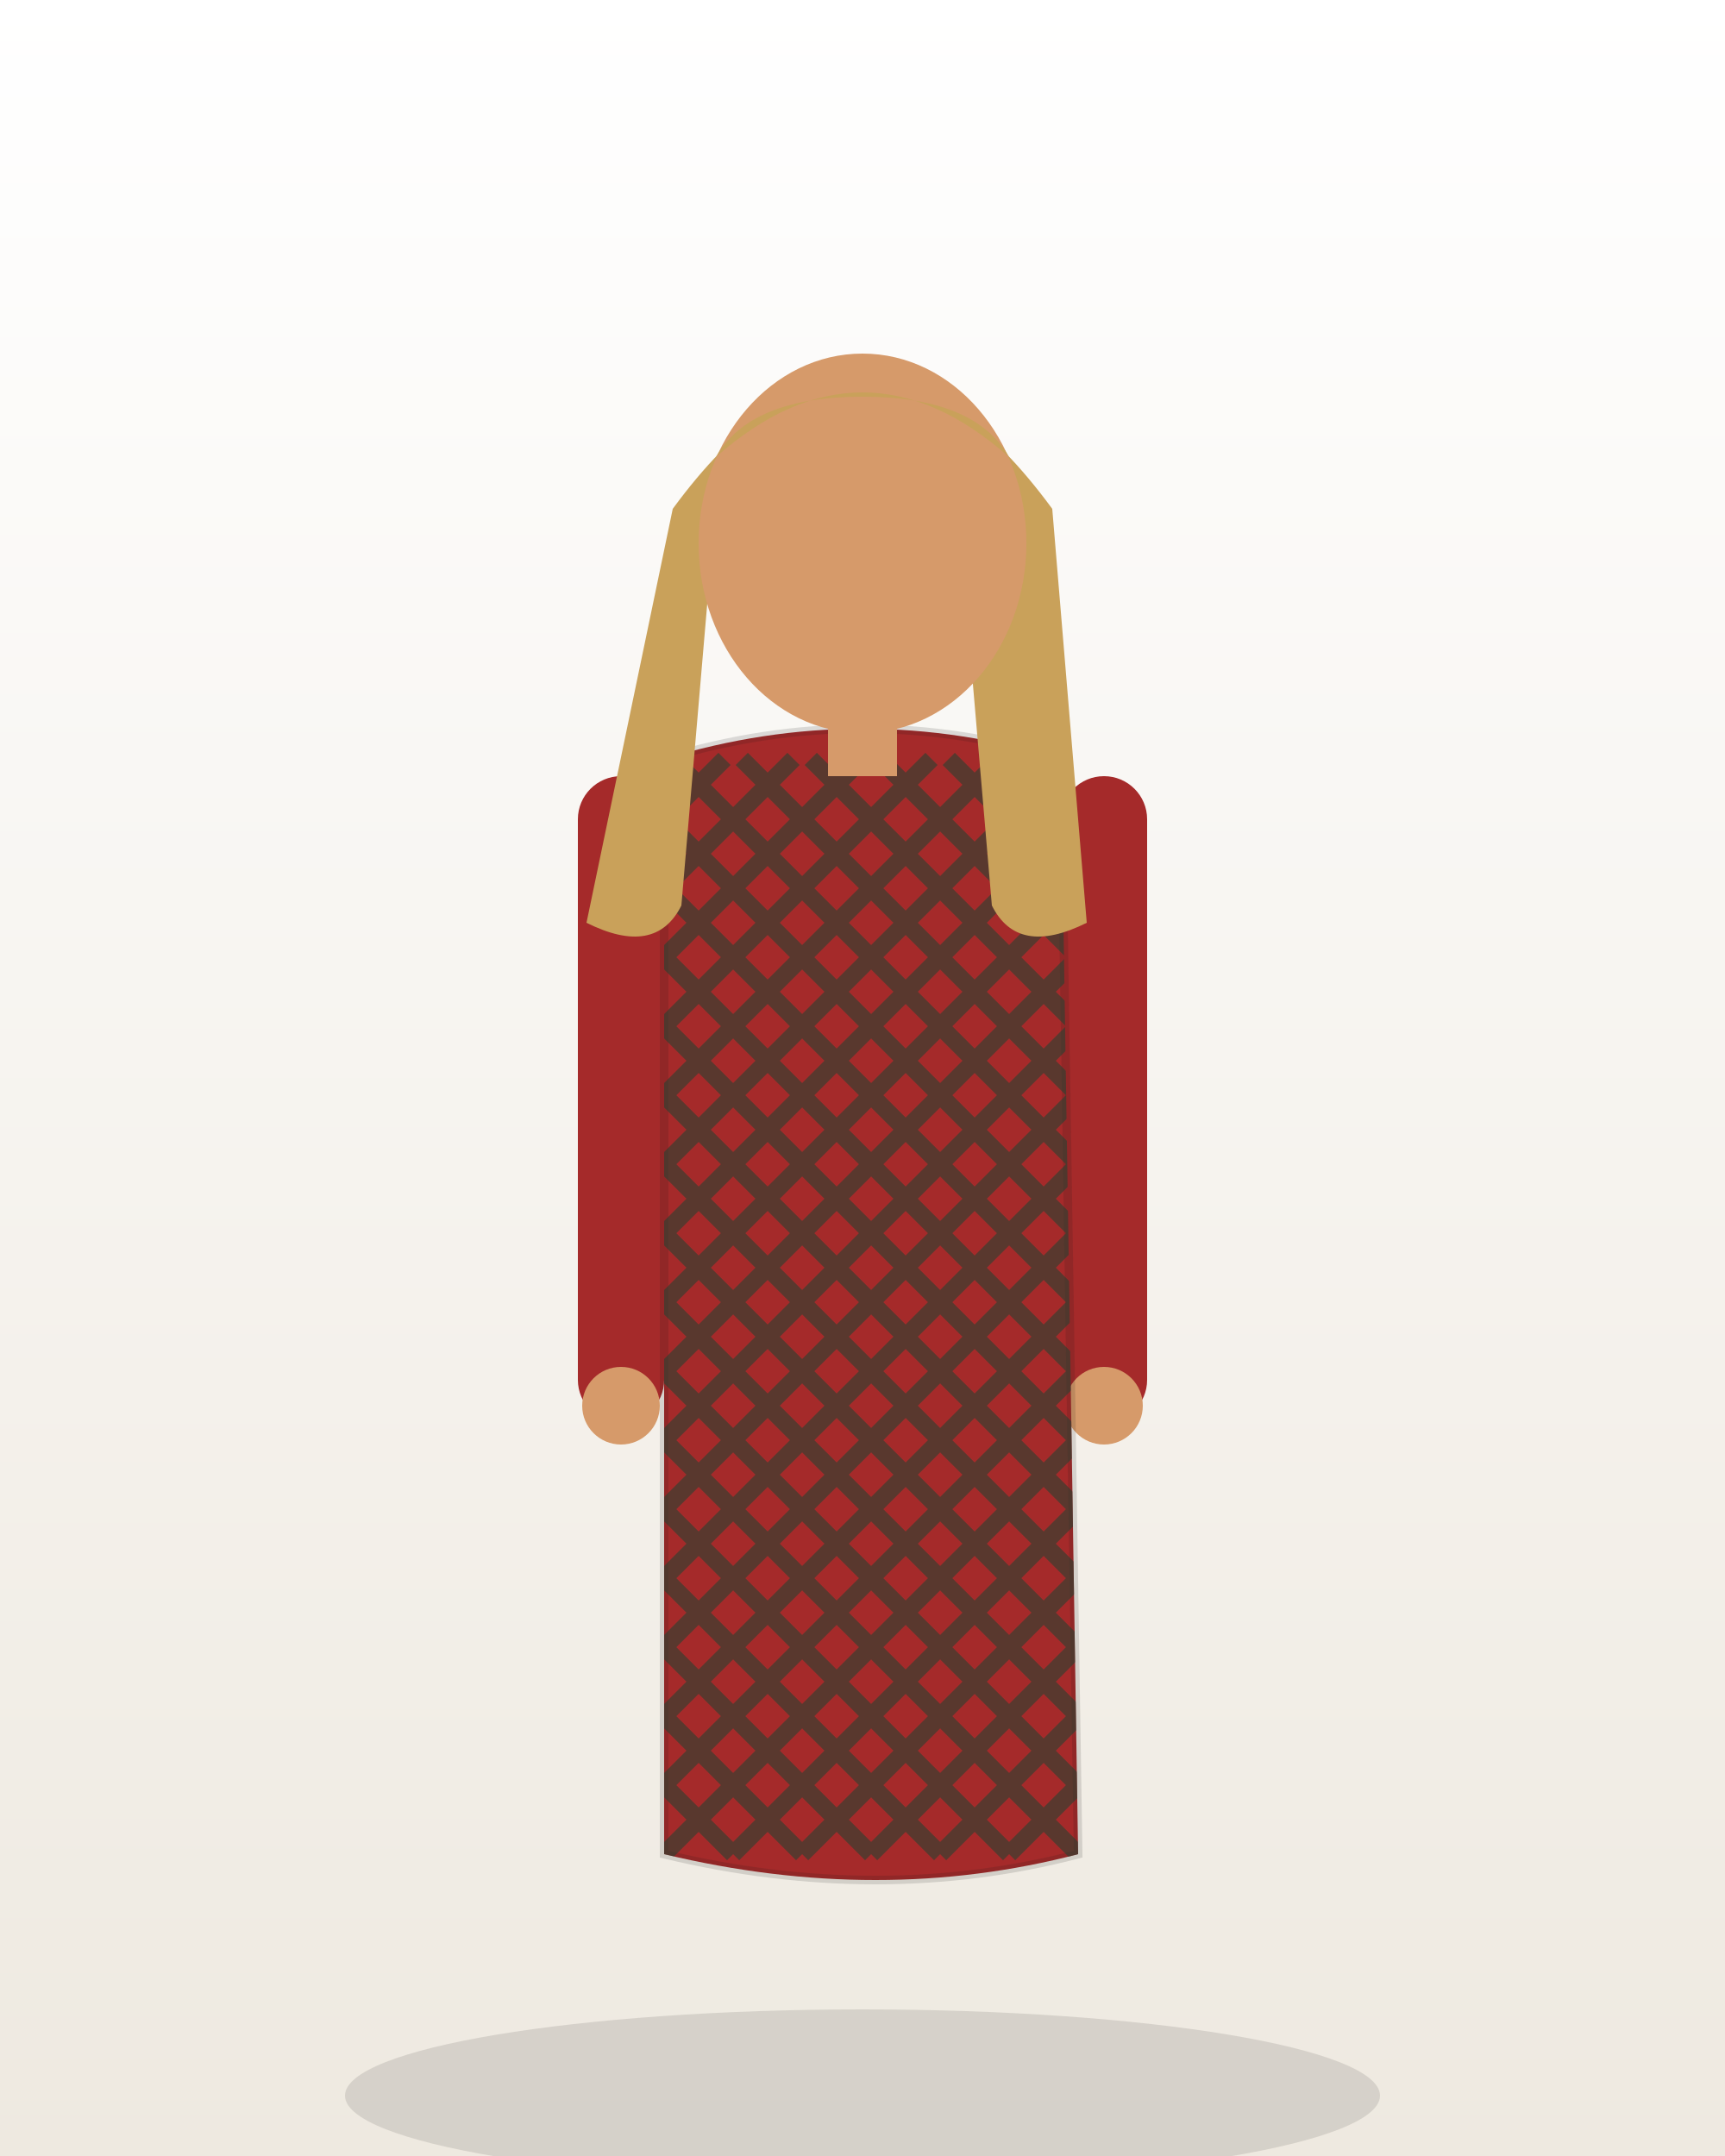
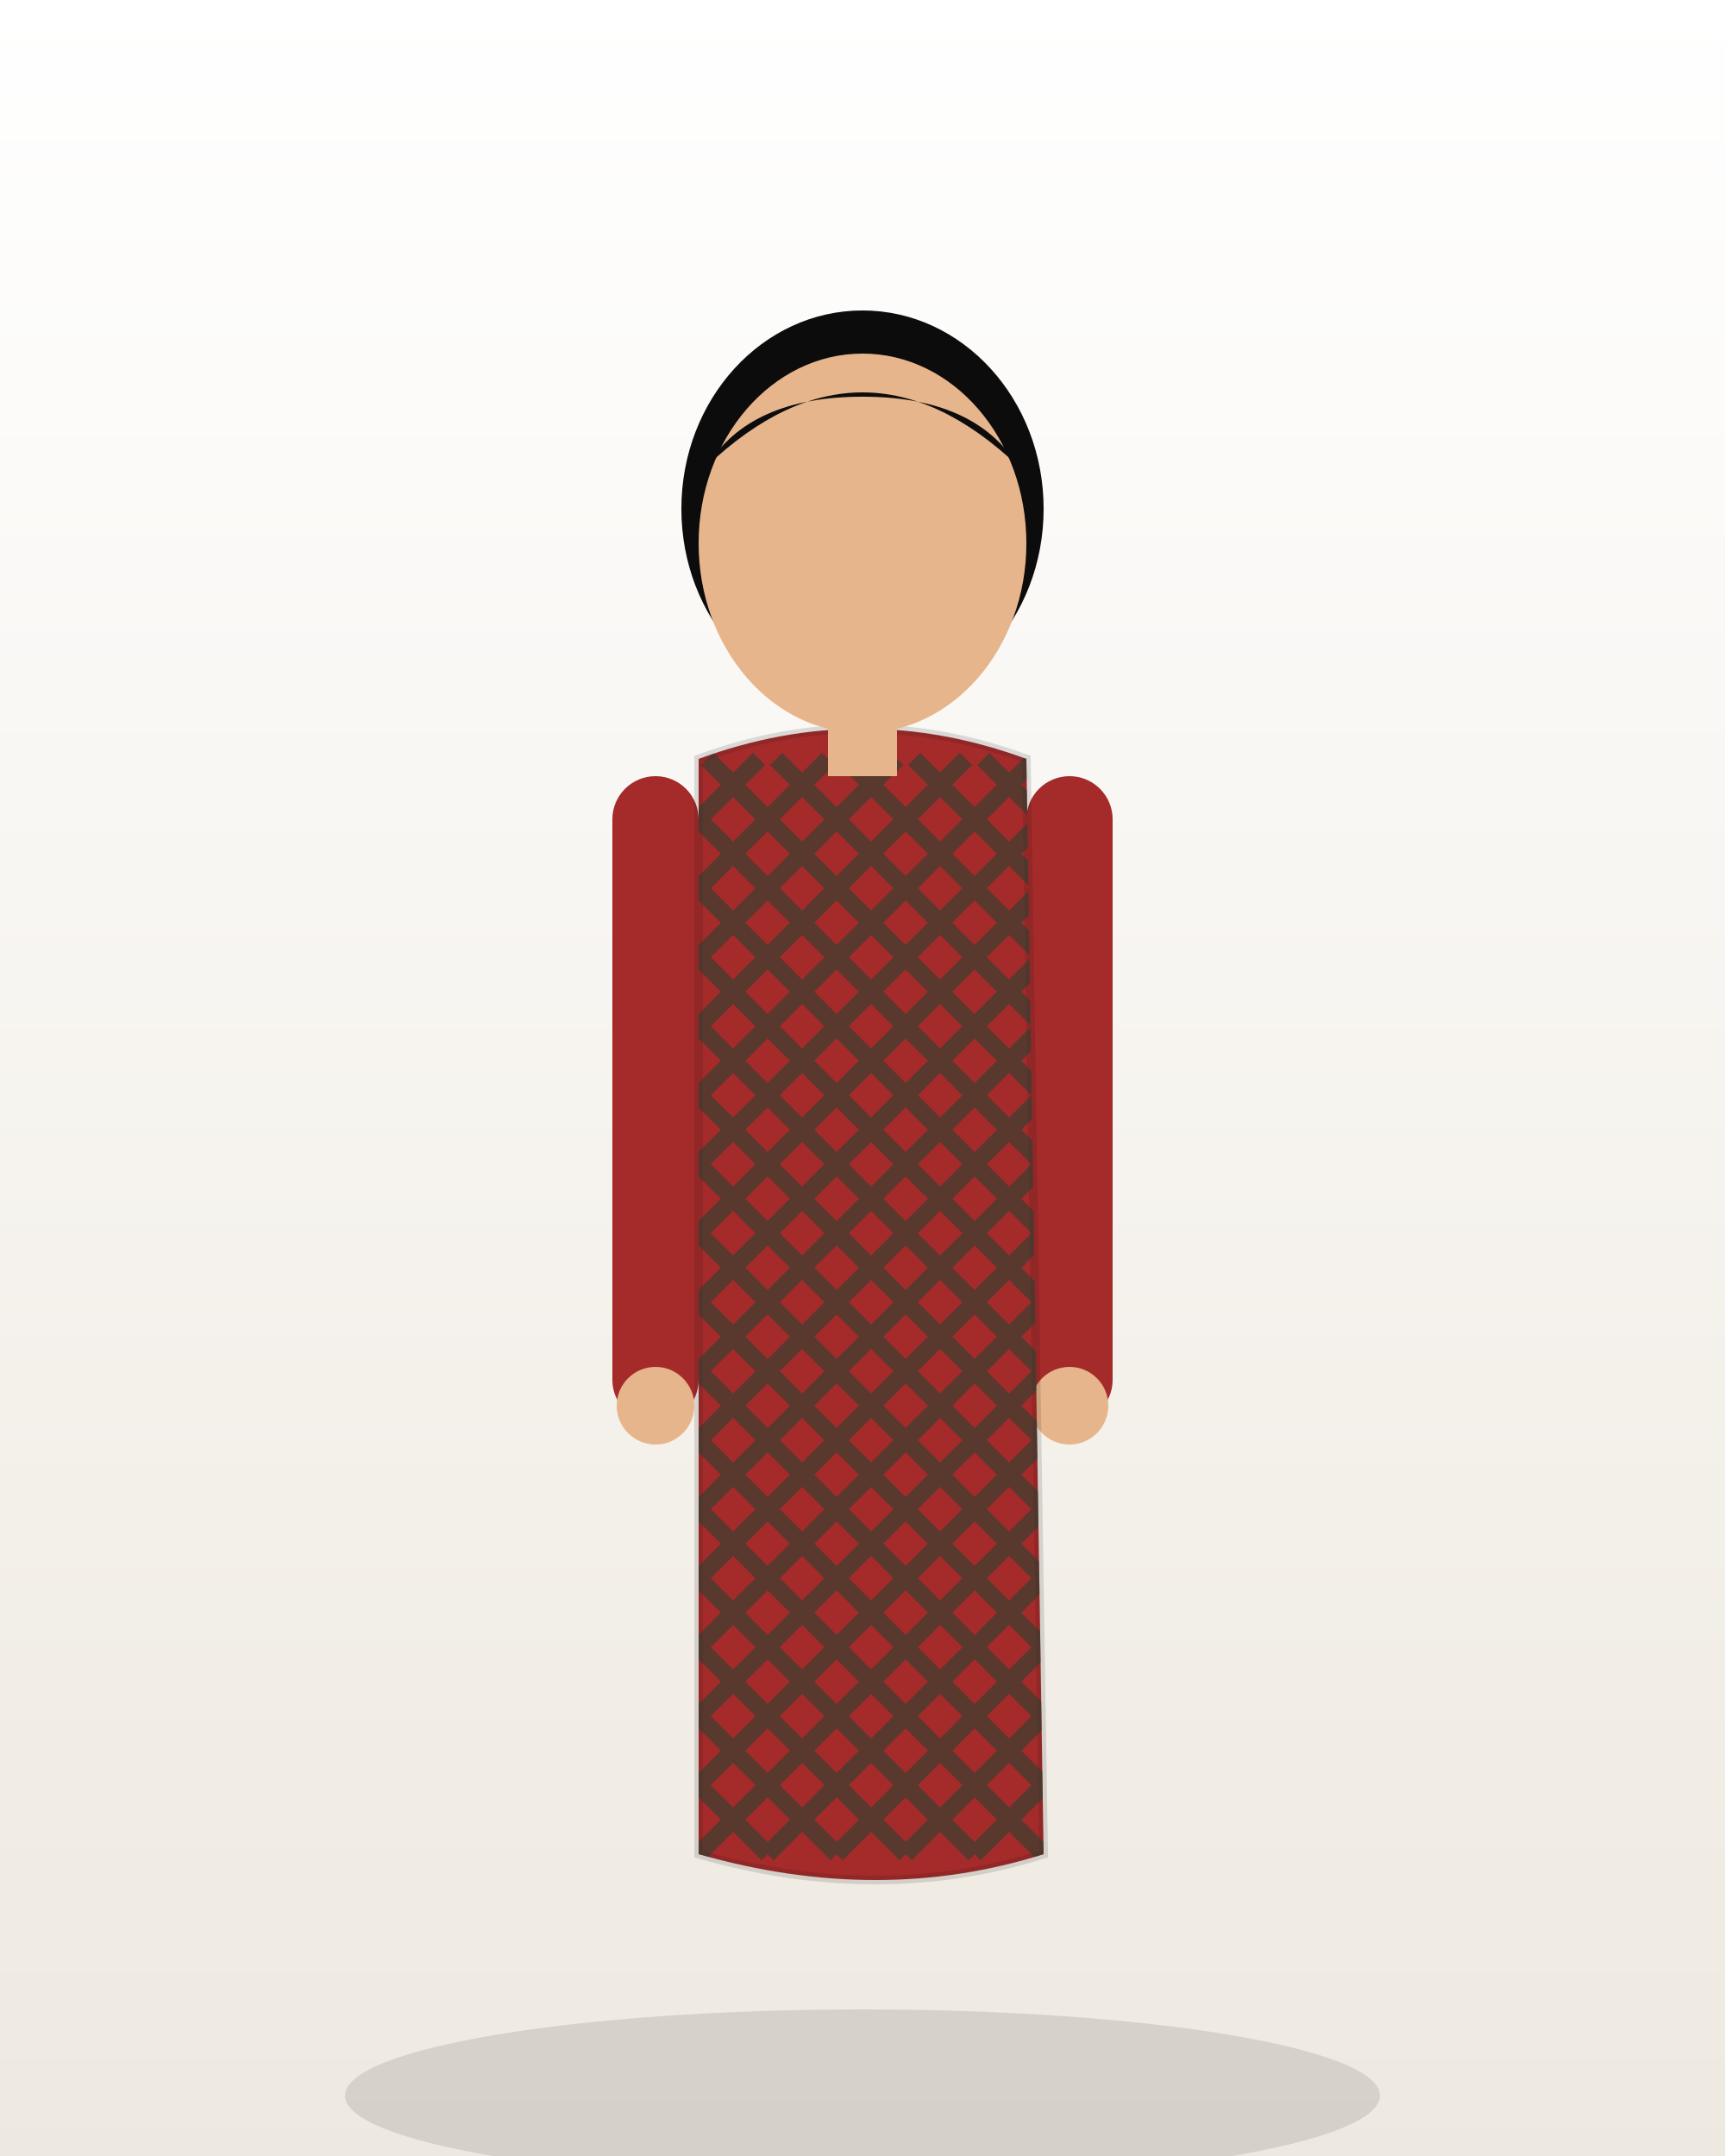
<svg xmlns="http://www.w3.org/2000/svg" width="400" height="500" viewBox="0 0 400 500" role="img" aria-label="Red Tartan Dress illustration">
  <defs>
    <linearGradient id="g-tartan-dress" x1="0" y1="0" x2="0" y2="1">
      <stop offset="0" stop-color="#ffffff" />
      <stop offset="1" stop-color="#eee9e0" />
    </linearGradient>
  </defs>
  <rect width="400" height="500" fill="url(#g-tartan-dress)" />
  <ellipse cx="200" cy="486" rx="120" ry="20" fill="#1c1a17" opacity="0.12" />
  <clipPath id="t-tartan-dress">
-     <path d="M154 176     q46 -14 92 0     l4 254     q-46 12 -96 0 Z" />
+     <path d="M162 176     q38 -14 76 0     l4 254     q-38 12 -80 0 Z" />
  </clipPath>
-   <rect x="134" y="180" width="20" height="150" rx="10" fill="#A52A2A" />
-   <rect x="246" y="180" width="20" height="150" rx="10" fill="#A52A2A" />
-   <circle cx="144" cy="326" r="9" fill="#D69A6A" />
-   <circle cx="256" cy="326" r="9" fill="#D69A6A" />
-   <path d="M154 176     q46 -14 92 0     l4 254     q-46 12 -96 0 Z" fill="#A52A2A" stroke="#1c1a17" stroke-opacity="0.14" stroke-width="2" />
+   <rect x="142" y="180" width="20" height="150" rx="10" fill="#A52A2A" />
+   <rect x="238" y="180" width="20" height="150" rx="10" fill="#A52A2A" />
+   <circle cx="152" cy="326" r="9" fill="#E7B58C" />
+   <circle cx="248" cy="326" r="9" fill="#E7B58C" />
+   <path d="M162 176     q38 -14 76 0     l4 254     q-38 12 -80 0 Z" fill="#A52A2A" stroke="#1c1a17" stroke-opacity="0.14" stroke-width="2" />
  <g clip-path="url(#t-tartan-dress)">
    <g stroke="#1B4332" stroke-width="4" opacity="0.55">
-       <line x1="-100" y1="176" x2="154" y2="430" />
-       <line x1="-84" y1="176" x2="170" y2="430" />
-       <line x1="-68" y1="176" x2="186" y2="430" />
-       <line x1="-52" y1="176" x2="202" y2="430" />
-       <line x1="-36" y1="176" x2="218" y2="430" />
-       <line x1="-20" y1="176" x2="234" y2="430" />
-       <line x1="-4" y1="176" x2="250" y2="430" />
-       <line x1="12" y1="176" x2="266" y2="430" />
-       <line x1="28" y1="176" x2="282" y2="430" />
-       <line x1="44" y1="176" x2="298" y2="430" />
-       <line x1="60" y1="176" x2="314" y2="430" />
-       <line x1="76" y1="176" x2="330" y2="430" />
-       <line x1="92" y1="176" x2="346" y2="430" />
-       <line x1="108" y1="176" x2="362" y2="430" />
-       <line x1="124" y1="176" x2="378" y2="430" />
-       <line x1="140" y1="176" x2="394" y2="430" />
-       <line x1="156" y1="176" x2="410" y2="430" />
-       <line x1="172" y1="176" x2="426" y2="430" />
-       <line x1="188" y1="176" x2="442" y2="430" />
-       <line x1="204" y1="176" x2="458" y2="430" />
-       <line x1="220" y1="176" x2="474" y2="430" />
-       <line x1="236" y1="176" x2="490" y2="430" />
-       <line x1="504" y1="176" x2="250" y2="430" />
-       <line x1="488" y1="176" x2="234" y2="430" />
-       <line x1="472" y1="176" x2="218" y2="430" />
-       <line x1="456" y1="176" x2="202" y2="430" />
-       <line x1="440" y1="176" x2="186" y2="430" />
-       <line x1="424" y1="176" x2="170" y2="430" />
-       <line x1="408" y1="176" x2="154" y2="430" />
-       <line x1="392" y1="176" x2="138" y2="430" />
-       <line x1="376" y1="176" x2="122" y2="430" />
-       <line x1="360" y1="176" x2="106" y2="430" />
-       <line x1="344" y1="176" x2="90" y2="430" />
-       <line x1="328" y1="176" x2="74" y2="430" />
-       <line x1="312" y1="176" x2="58" y2="430" />
-       <line x1="296" y1="176" x2="42" y2="430" />
-       <line x1="280" y1="176" x2="26" y2="430" />
-       <line x1="264" y1="176" x2="10" y2="430" />
-       <line x1="248" y1="176" x2="-6" y2="430" />
-       <line x1="232" y1="176" x2="-22" y2="430" />
-       <line x1="216" y1="176" x2="-38" y2="430" />
-       <line x1="200" y1="176" x2="-54" y2="430" />
-       <line x1="184" y1="176" x2="-70" y2="430" />
-       <line x1="168" y1="176" x2="-86" y2="430" />
+       <line x1="-92" y1="176" x2="162" y2="430" />
+       <line x1="-76" y1="176" x2="178" y2="430" />
+       <line x1="-60" y1="176" x2="194" y2="430" />
+       <line x1="-44" y1="176" x2="210" y2="430" />
+       <line x1="-28" y1="176" x2="226" y2="430" />
+       <line x1="-12" y1="176" x2="242" y2="430" />
+       <line x1="4" y1="176" x2="258" y2="430" />
+       <line x1="20" y1="176" x2="274" y2="430" />
+       <line x1="36" y1="176" x2="290" y2="430" />
+       <line x1="52" y1="176" x2="306" y2="430" />
+       <line x1="68" y1="176" x2="322" y2="430" />
+       <line x1="84" y1="176" x2="338" y2="430" />
+       <line x1="100" y1="176" x2="354" y2="430" />
+       <line x1="116" y1="176" x2="370" y2="430" />
+       <line x1="132" y1="176" x2="386" y2="430" />
+       <line x1="148" y1="176" x2="402" y2="430" />
+       <line x1="164" y1="176" x2="418" y2="430" />
+       <line x1="180" y1="176" x2="434" y2="430" />
+       <line x1="196" y1="176" x2="450" y2="430" />
+       <line x1="212" y1="176" x2="466" y2="430" />
+       <line x1="228" y1="176" x2="482" y2="430" />
+       <line x1="496" y1="176" x2="242" y2="430" />
+       <line x1="480" y1="176" x2="226" y2="430" />
+       <line x1="464" y1="176" x2="210" y2="430" />
+       <line x1="448" y1="176" x2="194" y2="430" />
+       <line x1="432" y1="176" x2="178" y2="430" />
+       <line x1="416" y1="176" x2="162" y2="430" />
+       <line x1="400" y1="176" x2="146" y2="430" />
+       <line x1="384" y1="176" x2="130" y2="430" />
+       <line x1="368" y1="176" x2="114" y2="430" />
+       <line x1="352" y1="176" x2="98" y2="430" />
+       <line x1="336" y1="176" x2="82" y2="430" />
+       <line x1="320" y1="176" x2="66" y2="430" />
+       <line x1="304" y1="176" x2="50" y2="430" />
+       <line x1="288" y1="176" x2="34" y2="430" />
+       <line x1="272" y1="176" x2="18" y2="430" />
+       <line x1="256" y1="176" x2="2" y2="430" />
+       <line x1="240" y1="176" x2="-14" y2="430" />
+       <line x1="224" y1="176" x2="-30" y2="430" />
+       <line x1="208" y1="176" x2="-46" y2="430" />
+       <line x1="192" y1="176" x2="-62" y2="430" />
+       <line x1="176" y1="176" x2="-78" y2="430" />
    </g>
  </g>
-   <rect x="192" y="150" width="16" height="30" fill="#D69A6A" />
-   <path d="M156 118 q44 -60 88 0 l8 96 q-16 8 -22 -4 l-6 -70 q-28 14 -60 0 l-6 70 q-6 12 -22 4 Z" fill="#C9A15A" />
-   <ellipse cx="200" cy="126" rx="38" ry="44" fill="#D69A6A" />
-   <path d="M166 106 q34 -30 68 0 q-8 -14 -34 -14 q-26 0 -34 14 Z" fill="#C9A15A" />
+   <rect x="192" y="150" width="16" height="30" fill="#E7B58C" />
+   <ellipse cx="200" cy="118" rx="42" ry="46" fill="#0C0C0C" />
+   <ellipse cx="200" cy="126" rx="38" ry="44" fill="#E7B58C" />
+   <path d="M164 108 q36 -34 72 0 q-10 -16 -36 -16 q-26 0 -36 16 Z" fill="#0C0C0C" />
</svg>
